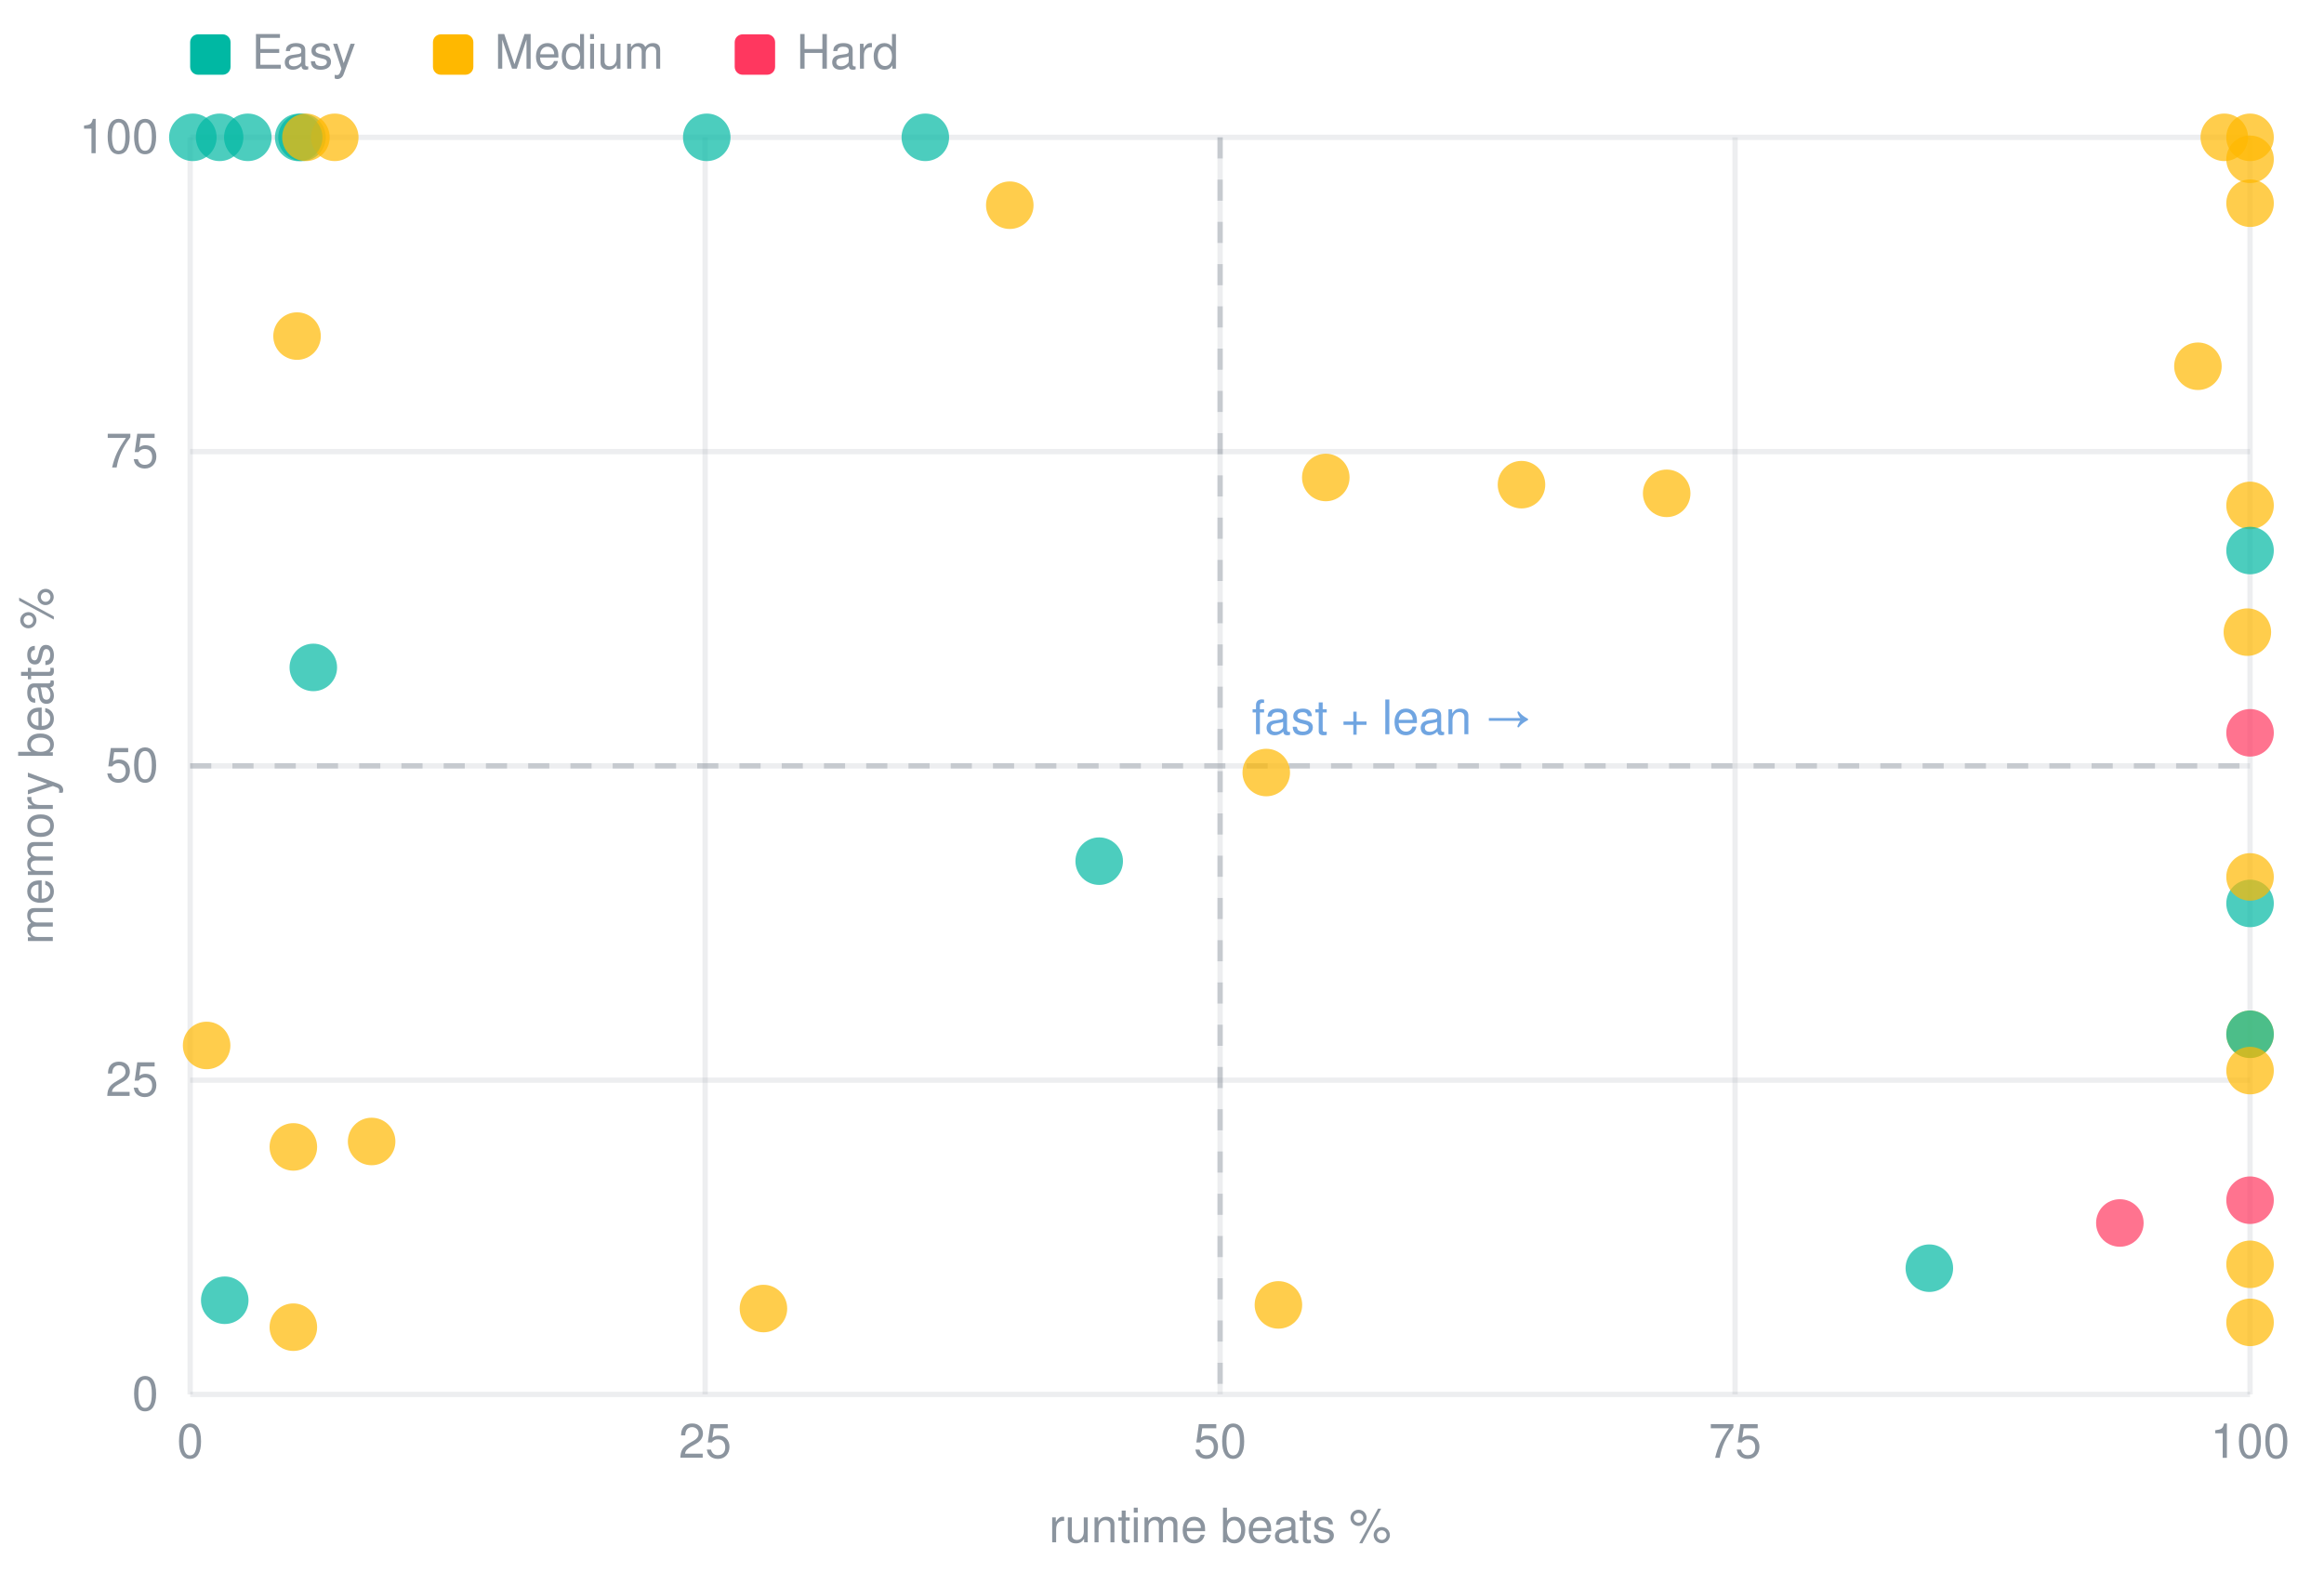
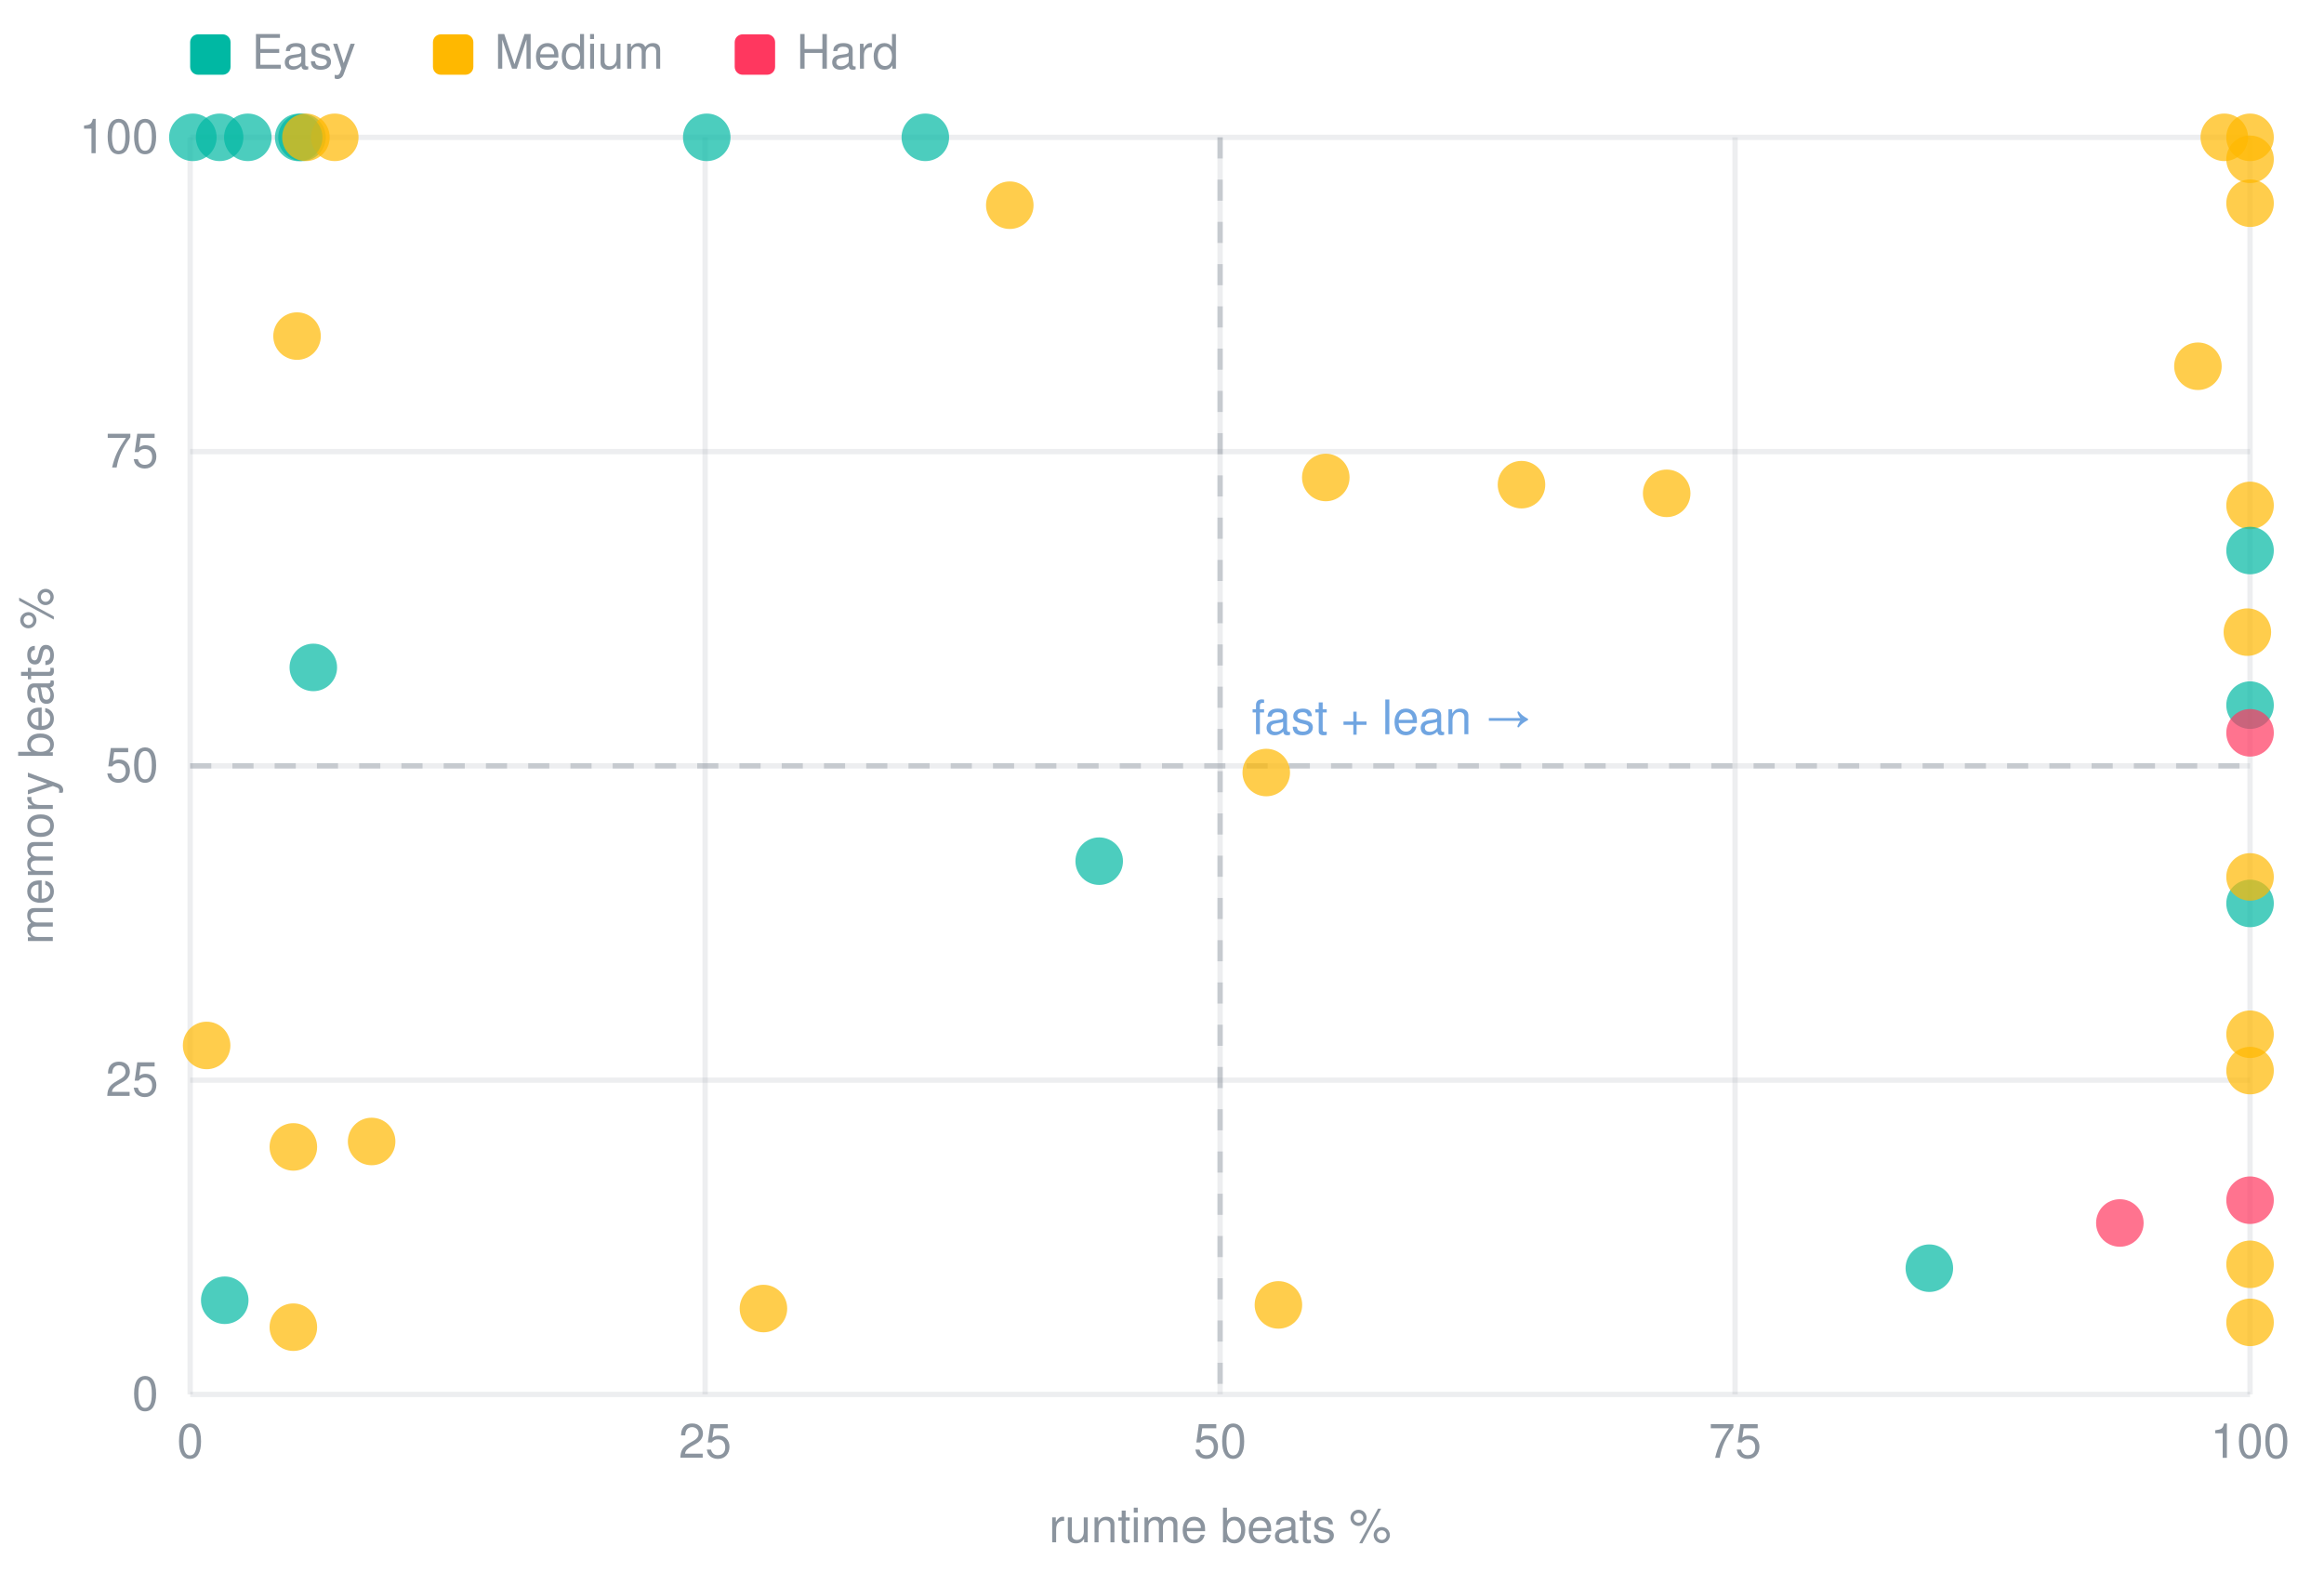
<svg xmlns="http://www.w3.org/2000/svg" viewBox="0 0 440 300" width="440" height="300" role="img" font-family="system-ui, -apple-system, Segoe UI, Helvetica, Arial, sans-serif">
  <line x1="36" y1="26" x2="36" y2="264" stroke="#8b949e" stroke-width="1" opacity="0.16" />
  <line x1="36" y1="264" x2="426" y2="264" stroke="#8b949e" stroke-width="1" opacity="0.16" />
  <text x="36" y="276" font-size="9" fill="#8b949e" text-anchor="middle" font-weight="normal" opacity="1">0</text>
  <text x="30" y="267" font-size="9" fill="#8b949e" text-anchor="end" font-weight="normal" opacity="1">0</text>
  <line x1="133.5" y1="26" x2="133.5" y2="264" stroke="#8b949e" stroke-width="1" opacity="0.16" />
  <line x1="36" y1="204.5" x2="426" y2="204.5" stroke="#8b949e" stroke-width="1" opacity="0.16" />
  <text x="133.5" y="276" font-size="9" fill="#8b949e" text-anchor="middle" font-weight="normal" opacity="1">25</text>
  <text x="30" y="207.5" font-size="9" fill="#8b949e" text-anchor="end" font-weight="normal" opacity="1">25</text>
  <line x1="231" y1="26" x2="231" y2="264" stroke="#8b949e" stroke-width="1" opacity="0.16" />
  <line x1="36" y1="145" x2="426" y2="145" stroke="#8b949e" stroke-width="1" opacity="0.16" />
  <text x="231" y="276" font-size="9" fill="#8b949e" text-anchor="middle" font-weight="normal" opacity="1">50</text>
  <text x="30" y="148" font-size="9" fill="#8b949e" text-anchor="end" font-weight="normal" opacity="1">50</text>
  <line x1="328.5" y1="26" x2="328.5" y2="264" stroke="#8b949e" stroke-width="1" opacity="0.16" />
  <line x1="36" y1="85.5" x2="426" y2="85.5" stroke="#8b949e" stroke-width="1" opacity="0.16" />
  <text x="328.5" y="276" font-size="9" fill="#8b949e" text-anchor="middle" font-weight="normal" opacity="1">75</text>
  <text x="30" y="88.5" font-size="9" fill="#8b949e" text-anchor="end" font-weight="normal" opacity="1">75</text>
  <line x1="426" y1="26" x2="426" y2="264" stroke="#8b949e" stroke-width="1" opacity="0.16" />
  <line x1="36" y1="26" x2="426" y2="26" stroke="#8b949e" stroke-width="1" opacity="0.16" />
  <text x="426" y="276" font-size="9" fill="#8b949e" text-anchor="middle" font-weight="normal" opacity="1">100</text>
  <text x="30" y="29" font-size="9" fill="#8b949e" text-anchor="end" font-weight="normal" opacity="1">100</text>
  <line x1="231" y1="26" x2="231" y2="264" stroke="#8b949e" stroke-width="1" opacity="0.4" stroke-dasharray="4 4" />
  <line x1="36" y1="145" x2="426" y2="145" stroke="#8b949e" stroke-width="1" opacity="0.4" stroke-dasharray="4 4" />
  <text x="237" y="139" font-size="9" fill="#4c8eda" text-anchor="start" font-weight="normal" opacity="0.8">fast + lean →</text>
  <circle cx="175.19" cy="26" r="4.5" fill="#00b8a3" opacity="0.7" />
  <circle cx="426" cy="227.23" r="4.5" fill="#ff375f" opacity="0.7" />
  <circle cx="425.49" cy="119.68" r="4.5" fill="#ffb800" opacity="0.7" />
  <circle cx="55.54" cy="251.27" r="4.5" fill="#ffb800" opacity="0.7" />
  <circle cx="39.12" cy="197.93" r="4.5" fill="#ffb800" opacity="0.7" />
  <circle cx="208.11" cy="163.04" r="4.5" fill="#00b8a3" opacity="0.7" />
  <circle cx="36.51" cy="26" r="4.5" fill="#00b8a3" opacity="0.7" />
  <circle cx="426" cy="195.81" r="4.5" fill="#ffb800" opacity="0.7" />
  <circle cx="426" cy="38.47" r="4.5" fill="#ffb800" opacity="0.7" />
  <circle cx="426" cy="250.36" r="4.5" fill="#ffb800" opacity="0.7" />
-   <circle cx="426" cy="195.81" r="4.5" fill="#00b8a3" opacity="0.7" />
+   <circle cx="426" cy="133.5" r="4.5" fill="#00b8a3" opacity="0.7" />
  <circle cx="426" cy="239.37" r="4.5" fill="#ffb800" opacity="0.7" />
  <circle cx="426" cy="30.16" r="4.5" fill="#ffb800" opacity="0.7" />
  <circle cx="426" cy="138.74" r="4.5" fill="#ff375f" opacity="0.7" />
  <circle cx="315.55" cy="93.4" r="4.5" fill="#ffb800" opacity="0.7" />
  <circle cx="416.13" cy="69.34" r="4.5" fill="#ffb800" opacity="0.7" />
  <circle cx="41.58" cy="26" r="4.5" fill="#00b8a3" opacity="0.7" />
  <circle cx="426" cy="202.69" r="4.5" fill="#ffb800" opacity="0.7" />
  <circle cx="288.06" cy="91.76" r="4.5" fill="#ffb800" opacity="0.7" />
  <circle cx="426" cy="171.04" r="4.5" fill="#00b8a3" opacity="0.7" />
  <circle cx="144.54" cy="247.74" r="4.5" fill="#ffb800" opacity="0.7" />
  <circle cx="426" cy="166.02" r="4.5" fill="#ffb800" opacity="0.7" />
  <circle cx="242.04" cy="247.05" r="4.5" fill="#ffb800" opacity="0.7" />
  <circle cx="57.18" cy="26" r="4.5" fill="#00b8a3" opacity="0.7" />
  <circle cx="401.35" cy="231.54" r="4.5" fill="#ff375f" opacity="0.7" />
  <circle cx="251.01" cy="90.4" r="4.5" fill="#ffb800" opacity="0.7" />
  <circle cx="63.38" cy="26" r="4.5" fill="#ffb800" opacity="0.7" />
  <circle cx="133.81" cy="26" r="4.5" fill="#00b8a3" opacity="0.7" />
  <circle cx="70.36" cy="216.11" r="4.5" fill="#ffb800" opacity="0.7" />
  <circle cx="365.28" cy="240.1" r="4.5" fill="#00b8a3" opacity="0.7" />
  <circle cx="426" cy="95.69" r="4.5" fill="#ffb800" opacity="0.7" />
  <circle cx="59.32" cy="126.36" r="4.5" fill="#00b8a3" opacity="0.7" />
  <circle cx="42.55" cy="246.17" r="4.5" fill="#00b8a3" opacity="0.7" />
  <circle cx="55.54" cy="217.14" r="4.5" fill="#ffb800" opacity="0.7" />
  <circle cx="56.55" cy="26.02" r="4.5" fill="#00b8a3" opacity="0.7" />
  <circle cx="239.74" cy="146.26" r="4.5" fill="#ffb800" opacity="0.7" />
  <circle cx="56.24" cy="63.63" r="4.5" fill="#ffb800" opacity="0.7" />
  <circle cx="57.92" cy="26" r="4.5" fill="#ffb800" opacity="0.7" />
  <circle cx="191.18" cy="38.85" r="4.5" fill="#ffb800" opacity="0.7" />
  <circle cx="426" cy="26" r="4.5" fill="#ffb800" opacity="0.7" />
  <circle cx="46.92" cy="26" r="4.5" fill="#00b8a3" opacity="0.7" />
  <circle cx="426" cy="104.23" r="4.5" fill="#00b8a3" opacity="0.7" />
  <circle cx="421.12" cy="26" r="4.5" fill="#ffb800" opacity="0.7" />
  <text x="231" y="292" font-size="9" fill="#8b949e" text-anchor="middle" font-weight="normal" opacity="1">runtime beats %</text>
  <g transform="translate(10 145) rotate(-90)">
    <text x="0" y="0" font-size="9" fill="#8b949e" text-anchor="middle" font-weight="normal" opacity="1">memory beats %</text>
  </g>
  <rect x="36" y="6.5" width="7.65" height="7.65" rx="1.5" fill="#00b8a3" opacity="1" />
  <text x="47.65" y="13" font-size="9" fill="#8b949e" text-anchor="start" font-weight="normal" opacity="1">Easy</text>
  <rect x="81.97" y="6.5" width="7.65" height="7.65" rx="1.5" fill="#ffb800" opacity="1" />
  <text x="93.62" y="13" font-size="9" fill="#8b949e" text-anchor="start" font-weight="normal" opacity="1">Medium</text>
  <rect x="139.1" y="6.5" width="7.65" height="7.65" rx="1.5" fill="#ff375f" opacity="1" />
  <text x="150.75" y="13" font-size="9" fill="#8b949e" text-anchor="start" font-weight="normal" opacity="1">Hard</text>
</svg>
